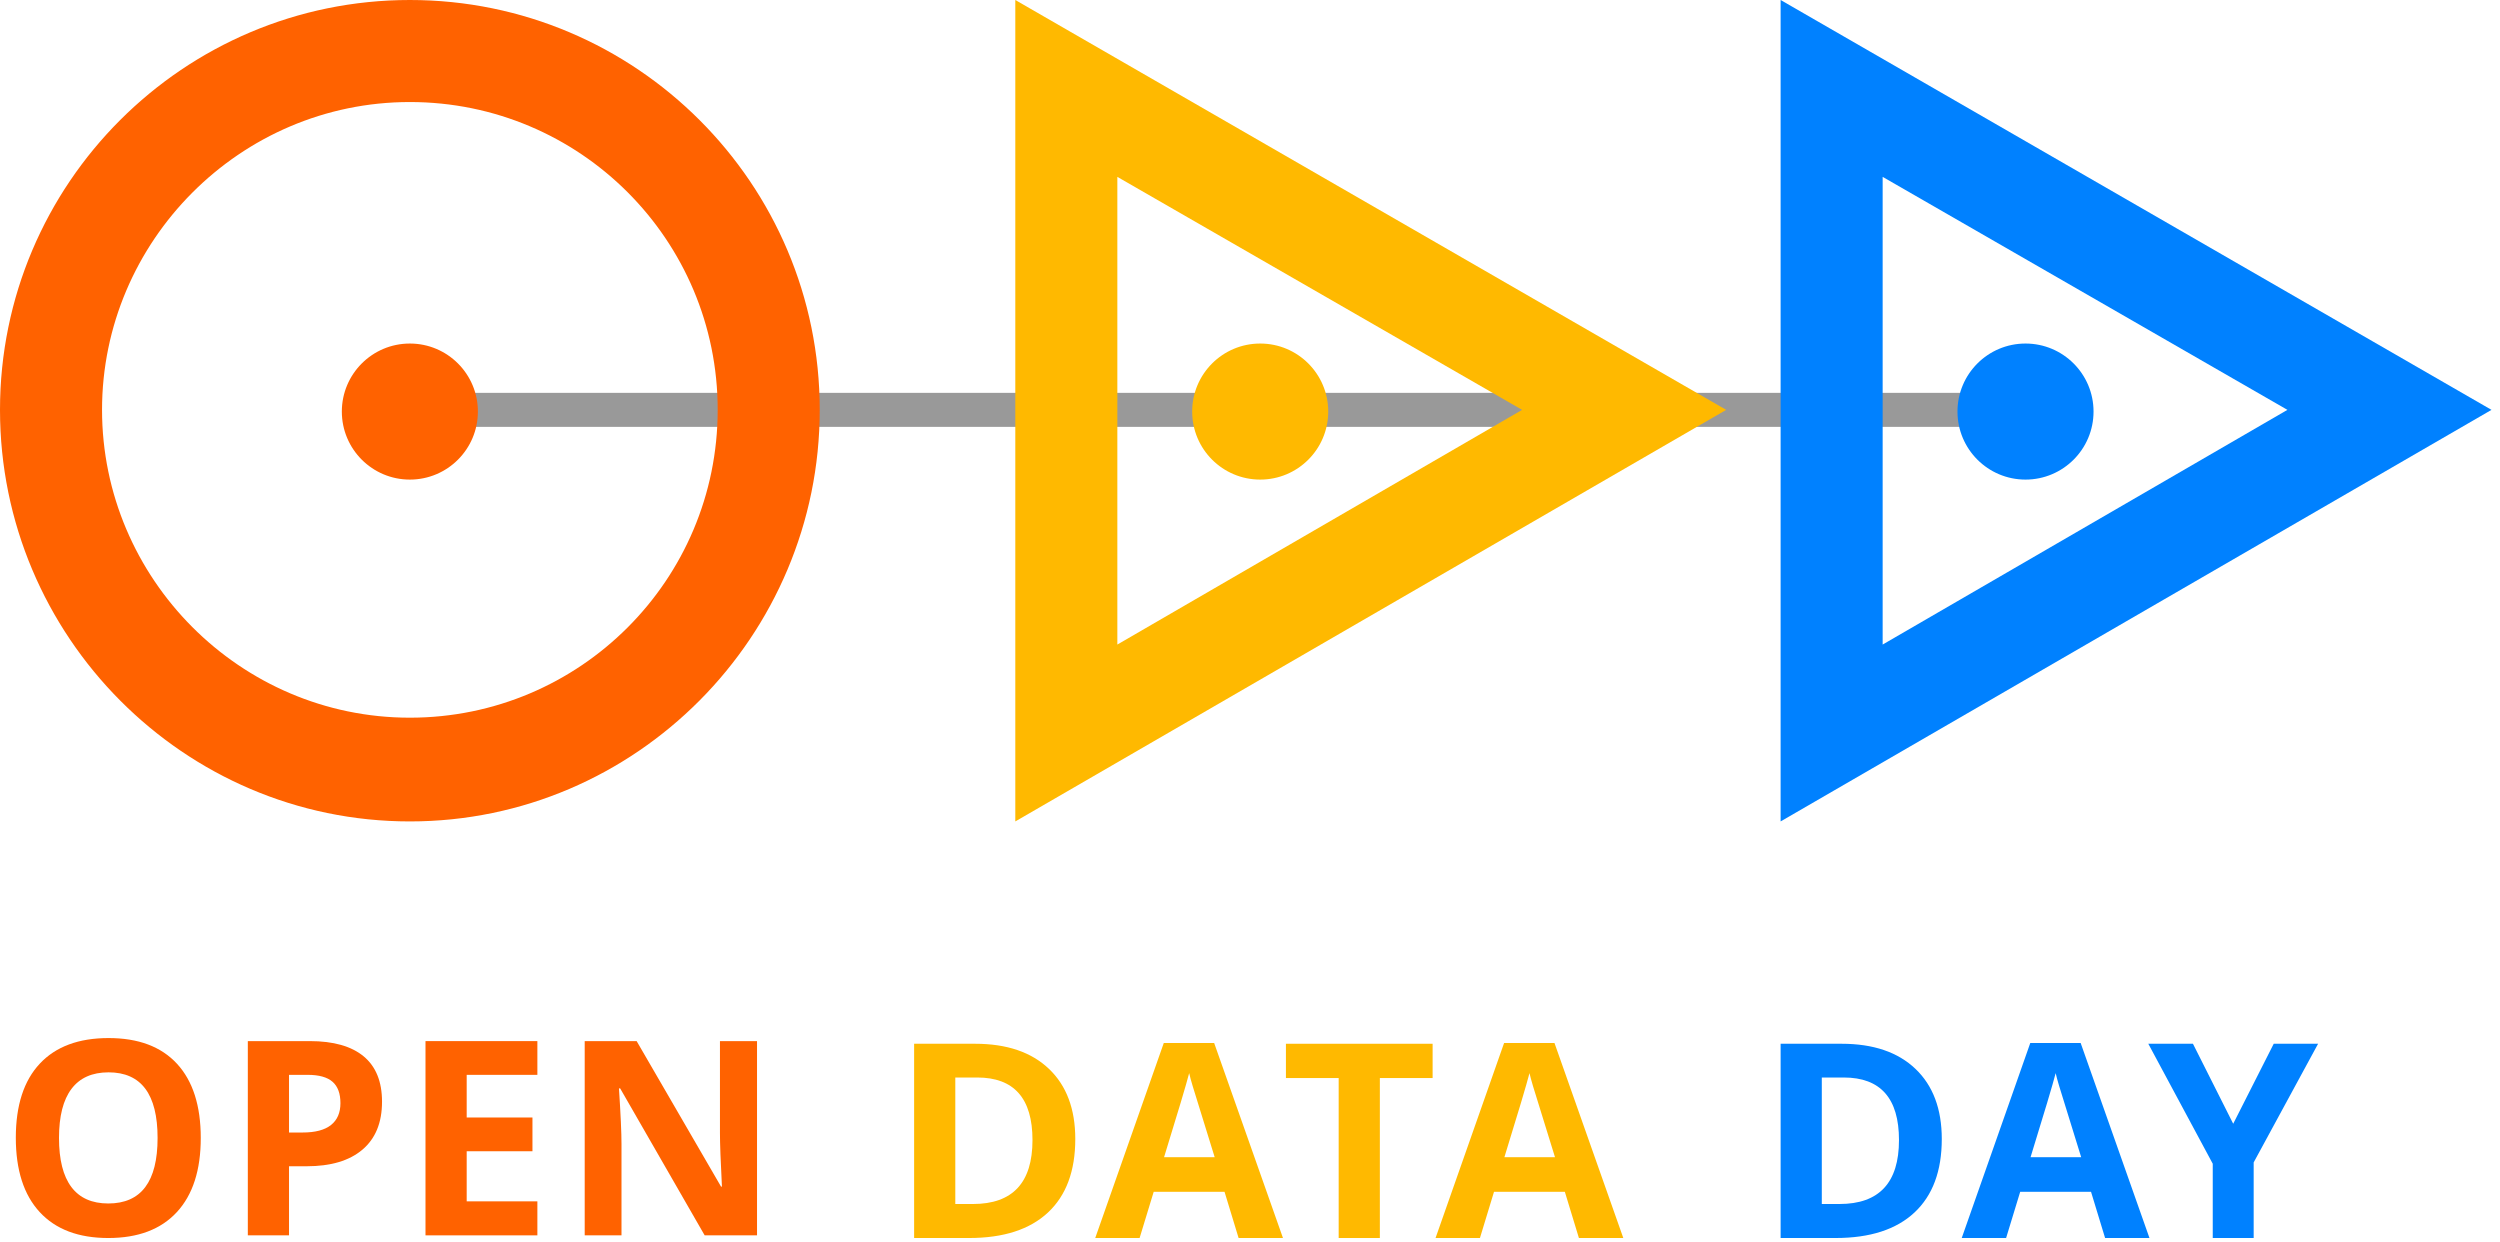
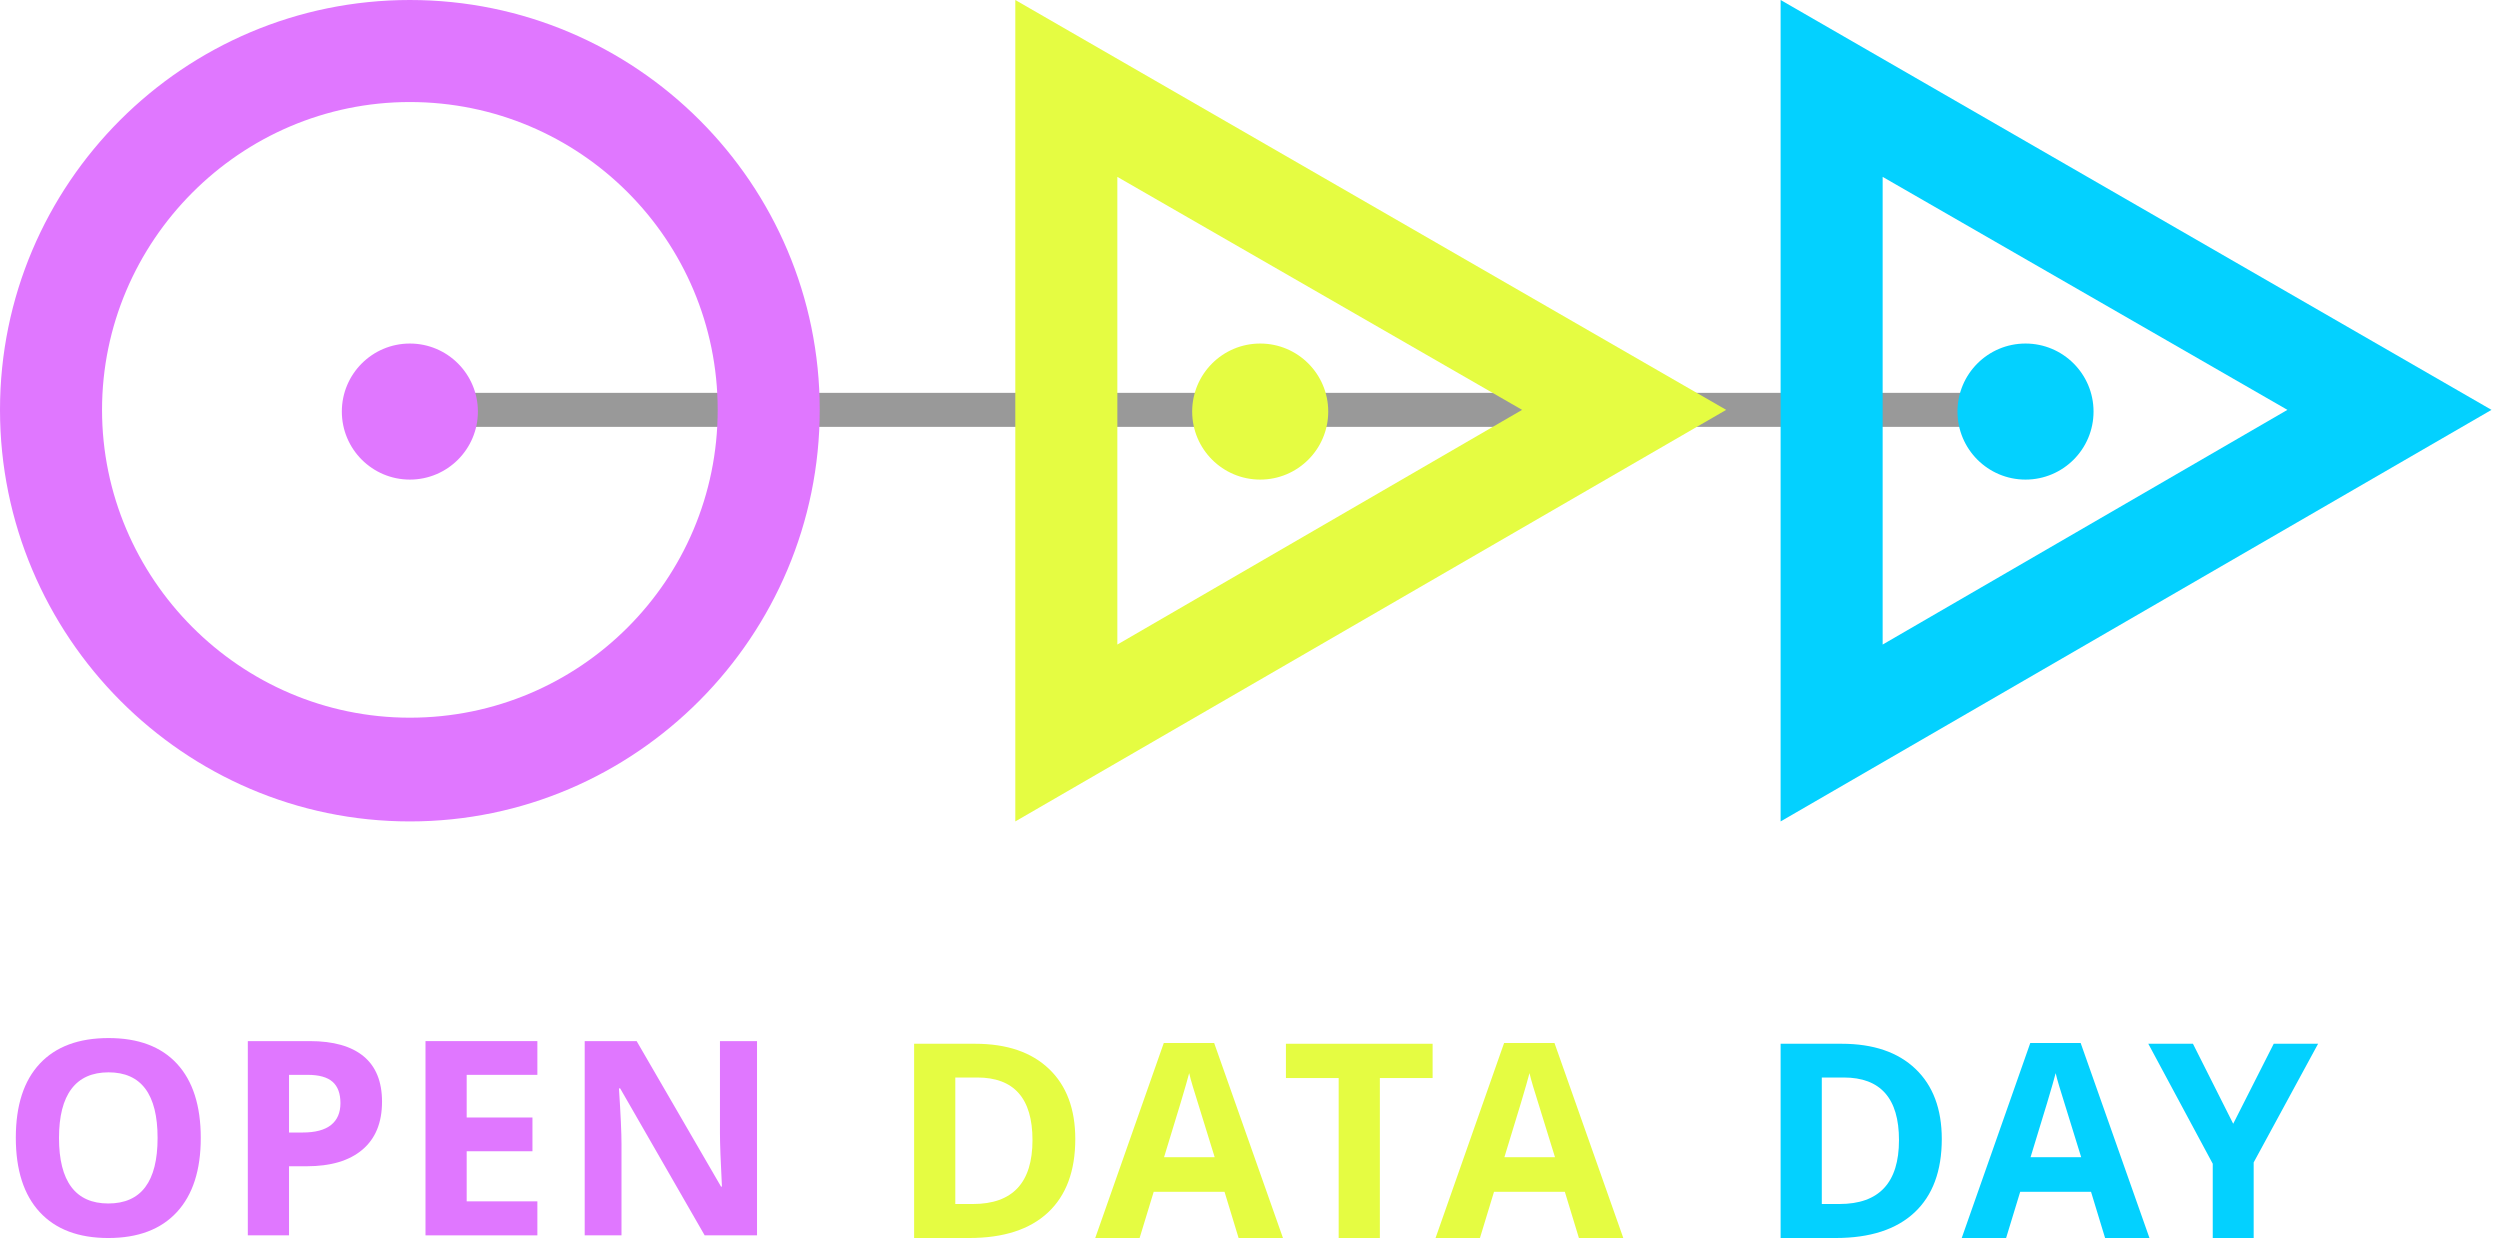
<svg xmlns="http://www.w3.org/2000/svg" width="100%" height="100%" viewBox="0 0 147 73" version="1.1" xml:space="preserve" style="fill-rule:evenodd;clip-rule:evenodd;stroke-linejoin:round;stroke-miterlimit:1.414;">
  <g transform="matrix(1,0,0,1,-53.2983,-225.85)">
    <g transform="matrix(1,0,0,1,53.2983,225.85)">
      <rect x="24.1" y="23.1" width="95" height="2" style="fill:rgb(153,153,153);" />
    </g>
    <g transform="matrix(1,0,0,1,53.2983,225.85)">
-       <path d="M24.1,48.3C10.8,48.3 0,37.4 0,24.1C0,10.8 10.8,0 24.1,0C37.4,0 48.2,10.8 48.2,24.1C48.2,37.4 37.4,48.3 24.1,48.3ZM24.1,6C14.1,6 6,14.2 6,24.1C6,34 14.1,42.2 24.1,42.2C34.1,42.2 42.2,34.1 42.2,24.1C42.2,14.1 34.1,6 24.1,6Z" style="fill:rgb(255,98,0);fill-rule:nonzero;" />
+       <path d="M24.1,48.3C10.8,48.3 0,37.4 0,24.1C0,10.8 10.8,0 24.1,0C37.4,0 48.2,10.8 48.2,24.1C48.2,37.4 37.4,48.3 24.1,48.3ZM24.1,6C14.1,6 6,14.2 6,24.1C6,34 14.1,42.2 24.1,42.2C34.1,42.2 42.2,34.1 42.2,24.1C42.2,14.1 34.1,6 24.1,6Z" style="fill:rgb(224,119,255);fill-rule:nonzero;" />
    </g>
    <g transform="matrix(1,0,0,1,53.2983,225.85)">
-       <circle cx="24.1" cy="24.2" r="4" style="fill:rgb(255,98,0);" />
+       <circle cx="24.1" cy="24.2" r="4" style="fill:rgb(224,119,255);" />
    </g>
    <g transform="matrix(1,0,0,1,53.2983,225.85)">
-       <path d="M59.7,48.3L59.7,0L101.5,24.1L59.7,48.3ZM65.7,10.4L65.7,37.9L89.5,24.1L65.7,10.4Z" style="fill:rgb(255,185,0);fill-rule:nonzero;" />
+       <path d="M59.7,48.3L59.7,0L101.5,24.1L59.7,48.3ZM65.7,10.4L65.7,37.9L89.5,24.1L65.7,10.4Z" style="fill:rgb(229,252,66);fill-rule:nonzero;" />
    </g>
    <g transform="matrix(1,0,0,1,53.2983,225.85)">
-       <circle cx="74.1" cy="24.2" r="4" style="fill:rgb(255,185,0);" />
+       <circle cx="74.1" cy="24.2" r="4" style="fill:rgb(229,252,66);" />
    </g>
    <g transform="matrix(1,0,0,1,53.2983,225.85)">
-       <path d="M104.7,48.3L104.7,0L146.5,24.1L104.7,48.3ZM110.7,10.4L110.7,37.9L134.5,24.1L110.7,10.4Z" style="fill:rgb(0,129,255);fill-rule:nonzero;" />
+       <path d="M104.7,48.3L104.7,0L146.5,24.1L104.7,48.3ZM110.7,10.4L110.7,37.9L134.5,24.1L110.7,10.4Z" style="fill:rgb(3,209,255);fill-rule:nonzero;" />
    </g>
    <g transform="matrix(1,0,0,1,53.2983,225.85)">
-       <circle cx="119.1" cy="24.2" r="4" style="fill:rgb(0,129,255);" />
+       <circle cx="119.1" cy="24.2" r="4" style="fill:rgb(3,209,255);" />
    </g>
  </g>
  <g>
    <g transform="matrix(1.07908,0,0,1.07908,-234.496,-131.728)">
-       <path d="M228.251,184.083C228.251,185.835 227.817,187.182 226.948,188.123C226.079,189.064 224.834,189.535 223.212,189.535C221.59,189.535 220.345,189.064 219.476,188.123C218.607,187.182 218.173,185.831 218.173,184.069C218.173,182.307 218.609,180.962 219.48,180.033C220.351,179.103 221.6,178.639 223.226,178.639C224.853,178.639 226.097,179.107 226.959,180.043C227.82,180.98 228.251,182.326 228.251,184.083ZM220.526,184.083C220.526,185.266 220.75,186.156 221.199,186.755C221.648,187.353 222.319,187.653 223.212,187.653C225.003,187.653 225.898,186.463 225.898,184.083C225.898,181.699 225.007,180.507 223.226,180.507C222.333,180.507 221.66,180.807 221.206,181.408C220.753,182.009 220.526,182.901 220.526,184.083Z" style="fill:rgb(255,98,0);fill-rule:nonzero;" />
-       <path d="M233.06,183.786L233.798,183.786C234.488,183.786 235.005,183.65 235.348,183.377C235.69,183.105 235.862,182.708 235.862,182.186C235.862,181.66 235.718,181.272 235.431,181.021C235.144,180.77 234.694,180.644 234.081,180.644L233.06,180.644L233.06,183.786ZM238.128,182.107C238.128,183.246 237.772,184.117 237.06,184.72C236.348,185.324 235.336,185.625 234.023,185.625L233.06,185.625L233.06,189.39L230.815,189.39L230.815,178.805L234.196,178.805C235.48,178.805 236.456,179.082 237.125,179.634C237.793,180.187 238.128,181.011 238.128,182.107Z" style="fill:rgb(255,98,0);fill-rule:nonzero;" />
-       <path d="M246.593,189.39L240.497,189.39L240.497,178.805L246.593,178.805L246.593,180.644L242.741,180.644L242.741,182.968L246.325,182.968L246.325,184.807L242.741,184.807L242.741,187.537L246.593,187.537L246.593,189.39Z" style="fill:rgb(255,98,0);fill-rule:nonzero;" />
-       <path d="M258.562,189.39L255.709,189.39L251.105,181.383L251.039,181.383C251.131,182.797 251.177,183.806 251.177,184.409L251.177,189.39L249.172,189.39L249.172,178.805L252.002,178.805L256.6,186.733L256.65,186.733C256.578,185.358 256.542,184.385 256.542,183.815L256.542,178.805L258.562,178.805L258.562,189.39Z" style="fill:rgb(255,98,0);fill-rule:nonzero;" />
+       <path d="M228.251,184.083C228.251,185.835 227.817,187.182 226.948,188.123C226.079,189.064 224.834,189.535 223.212,189.535C221.59,189.535 220.345,189.064 219.476,188.123C218.607,187.182 218.173,185.831 218.173,184.069C218.173,182.307 218.609,180.962 219.48,180.033C220.351,179.103 221.6,178.639 223.226,178.639C224.853,178.639 226.097,179.107 226.959,180.043C227.82,180.98 228.251,182.326 228.251,184.083ZM220.526,184.083C220.526,185.266 220.75,186.156 221.199,186.755C221.648,187.353 222.319,187.653 223.212,187.653C225.003,187.653 225.898,186.463 225.898,184.083C225.898,181.699 225.007,180.507 223.226,180.507C222.333,180.507 221.66,180.807 221.206,181.408C220.753,182.009 220.526,182.901 220.526,184.083Z" style="fill:rgb(224,119,255);fill-rule:nonzero;" />
+       <path d="M233.06,183.786L233.798,183.786C234.488,183.786 235.005,183.65 235.348,183.377C235.69,183.105 235.862,182.708 235.862,182.186C235.862,181.66 235.718,181.272 235.431,181.021C235.144,180.77 234.694,180.644 234.081,180.644L233.06,180.644L233.06,183.786ZM238.128,182.107C238.128,183.246 237.772,184.117 237.06,184.72C236.348,185.324 235.336,185.625 234.023,185.625L233.06,185.625L233.06,189.39L230.815,189.39L230.815,178.805L234.196,178.805C235.48,178.805 236.456,179.082 237.125,179.634C237.793,180.187 238.128,181.011 238.128,182.107Z" style="fill:rgb(224,119,255);fill-rule:nonzero;" />
+       <path d="M246.593,189.39L240.497,189.39L240.497,178.805L246.593,178.805L246.593,180.644L242.741,180.644L242.741,182.968L246.325,182.968L246.325,184.807L242.741,184.807L242.741,187.537L246.593,187.537L246.593,189.39Z" style="fill:rgb(224,119,255);fill-rule:nonzero;" />
+       <path d="M258.562,189.39L255.709,189.39L251.105,181.383L251.039,181.383C251.131,182.797 251.177,183.806 251.177,184.409L251.177,189.39L249.172,189.39L249.172,178.805L252.002,178.805L256.6,186.733L256.65,186.733C256.578,185.358 256.542,184.385 256.542,183.815L256.542,178.805L258.562,178.805L258.562,189.39Z" style="fill:rgb(224,119,255);fill-rule:nonzero;" />
    </g>
    <g transform="matrix(1.07908,0,0,1.07908,-182.184,-131.572)">
-       <path d="M227.426,183.996C227.426,185.739 226.93,187.073 225.938,188C224.946,188.927 223.514,189.39 221.641,189.39L218.644,189.39L218.644,178.805L221.967,178.805C223.695,178.805 225.036,179.262 225.992,180.174C226.948,181.086 227.426,182.36 227.426,183.996ZM225.094,184.054C225.094,181.781 224.09,180.644 222.083,180.644L220.888,180.644L220.888,187.537L221.851,187.537C224.013,187.537 225.094,186.376 225.094,184.054Z" style="fill:rgb(255,185,0);fill-rule:nonzero;" />
-       <path d="M236.325,189.39L235.558,186.871L231.699,186.871L230.931,189.39L228.513,189.39L232.249,178.762L234.993,178.762L238.743,189.39L236.325,189.39ZM235.022,184.988C234.312,182.705 233.913,181.414 233.824,181.115C233.734,180.816 233.67,180.579 233.632,180.405C233.472,181.023 233.016,182.551 232.263,184.988L235.022,184.988Z" style="fill:rgb(255,185,0);fill-rule:nonzero;" />
-       <path d="M244.022,189.39L241.778,189.39L241.778,180.673L238.904,180.673L238.904,178.805L246.897,178.805L246.897,180.673L244.022,180.673L244.022,189.39Z" style="fill:rgb(255,185,0);fill-rule:nonzero;" />
-       <path d="M254.869,189.39L254.102,186.871L250.243,186.871L249.476,189.39L247.057,189.39L250.793,178.762L253.537,178.762L257.288,189.39L254.869,189.39ZM253.566,184.988C252.857,182.705 252.457,181.414 252.368,181.115C252.279,180.816 252.215,180.579 252.176,180.405C252.017,181.023 251.561,182.551 250.808,184.988L253.566,184.988Z" style="fill:rgb(255,185,0);fill-rule:nonzero;" />
+       <path d="M227.426,183.996C227.426,185.739 226.93,187.073 225.938,188C224.946,188.927 223.514,189.39 221.641,189.39L218.644,189.39L218.644,178.805L221.967,178.805C223.695,178.805 225.036,179.262 225.992,180.174C226.948,181.086 227.426,182.36 227.426,183.996ZM225.094,184.054C225.094,181.781 224.09,180.644 222.083,180.644L220.888,180.644L220.888,187.537L221.851,187.537C224.013,187.537 225.094,186.376 225.094,184.054Z" style="fill:rgb(229,252,66);fill-rule:nonzero;" />
+       <path d="M236.325,189.39L235.558,186.871L231.699,186.871L230.931,189.39L228.513,189.39L232.249,178.762L234.993,178.762L238.743,189.39L236.325,189.39ZM235.022,184.988C234.312,182.705 233.913,181.414 233.824,181.115C233.734,180.816 233.67,180.579 233.632,180.405C233.472,181.023 233.016,182.551 232.263,184.988L235.022,184.988Z" style="fill:rgb(229,252,66);fill-rule:nonzero;" />
+       <path d="M244.022,189.39L241.778,189.39L241.778,180.673L238.904,180.673L238.904,178.805L246.897,178.805L246.897,180.673L244.022,180.673L244.022,189.39Z" style="fill:rgb(229,252,66);fill-rule:nonzero;" />
+       <path d="M254.869,189.39L254.102,186.871L250.243,186.871L249.476,189.39L247.057,189.39L250.793,178.762L253.537,178.762L257.288,189.39L254.869,189.39ZM253.566,184.988C252.857,182.705 252.457,181.414 252.368,181.115C252.279,180.816 252.215,180.579 252.176,180.405C252.017,181.023 251.561,182.551 250.808,184.988L253.566,184.988Z" style="fill:rgb(229,252,66);fill-rule:nonzero;" />
    </g>
    <g transform="matrix(1.07908,0,0,1.07908,-131.234,-131.572)">
-       <path d="M227.426,183.996C227.426,185.739 226.93,187.073 225.938,188C224.946,188.927 223.514,189.39 221.641,189.39L218.644,189.39L218.644,178.805L221.967,178.805C223.695,178.805 225.036,179.262 225.992,180.174C226.948,181.086 227.426,182.36 227.426,183.996ZM225.094,184.054C225.094,181.781 224.09,180.644 222.083,180.644L220.888,180.644L220.888,187.537L221.851,187.537C224.013,187.537 225.094,186.376 225.094,184.054Z" style="fill:rgb(0,129,255);fill-rule:nonzero;" />
-       <path d="M236.325,189.39L235.558,186.871L231.699,186.871L230.931,189.39L228.513,189.39L232.249,178.762L234.993,178.762L238.743,189.39L236.325,189.39ZM235.022,184.988C234.312,182.705 233.913,181.414 233.824,181.115C233.734,180.816 233.67,180.579 233.632,180.405C233.472,181.023 233.016,182.551 232.263,184.988L235.022,184.988Z" style="fill:rgb(0,129,255);fill-rule:nonzero;" />
-       <path d="M243.306,183.164L245.514,178.805L247.932,178.805L244.421,185.271L244.421,189.39L242.191,189.39L242.191,185.343L238.679,178.805L241.112,178.805L243.306,183.164Z" style="fill:rgb(0,129,255);fill-rule:nonzero;" />
+       <path d="M227.426,183.996C227.426,185.739 226.93,187.073 225.938,188C224.946,188.927 223.514,189.39 221.641,189.39L218.644,189.39L218.644,178.805L221.967,178.805C223.695,178.805 225.036,179.262 225.992,180.174C226.948,181.086 227.426,182.36 227.426,183.996ZM225.094,184.054C225.094,181.781 224.09,180.644 222.083,180.644L220.888,180.644L220.888,187.537L221.851,187.537C224.013,187.537 225.094,186.376 225.094,184.054Z" style="fill:rgb(3,209,255);fill-rule:nonzero;" />
+       <path d="M236.325,189.39L235.558,186.871L231.699,186.871L230.931,189.39L228.513,189.39L232.249,178.762L234.993,178.762L238.743,189.39L236.325,189.39ZM235.022,184.988C234.312,182.705 233.913,181.414 233.824,181.115C233.734,180.816 233.67,180.579 233.632,180.405C233.472,181.023 233.016,182.551 232.263,184.988L235.022,184.988Z" style="fill:rgb(3,209,255);fill-rule:nonzero;" />
+       <path d="M243.306,183.164L245.514,178.805L247.932,178.805L244.421,185.271L244.421,189.39L242.191,189.39L242.191,185.343L238.679,178.805L241.112,178.805L243.306,183.164Z" style="fill:rgb(3,209,255);fill-rule:nonzero;" />
    </g>
  </g>
</svg>
